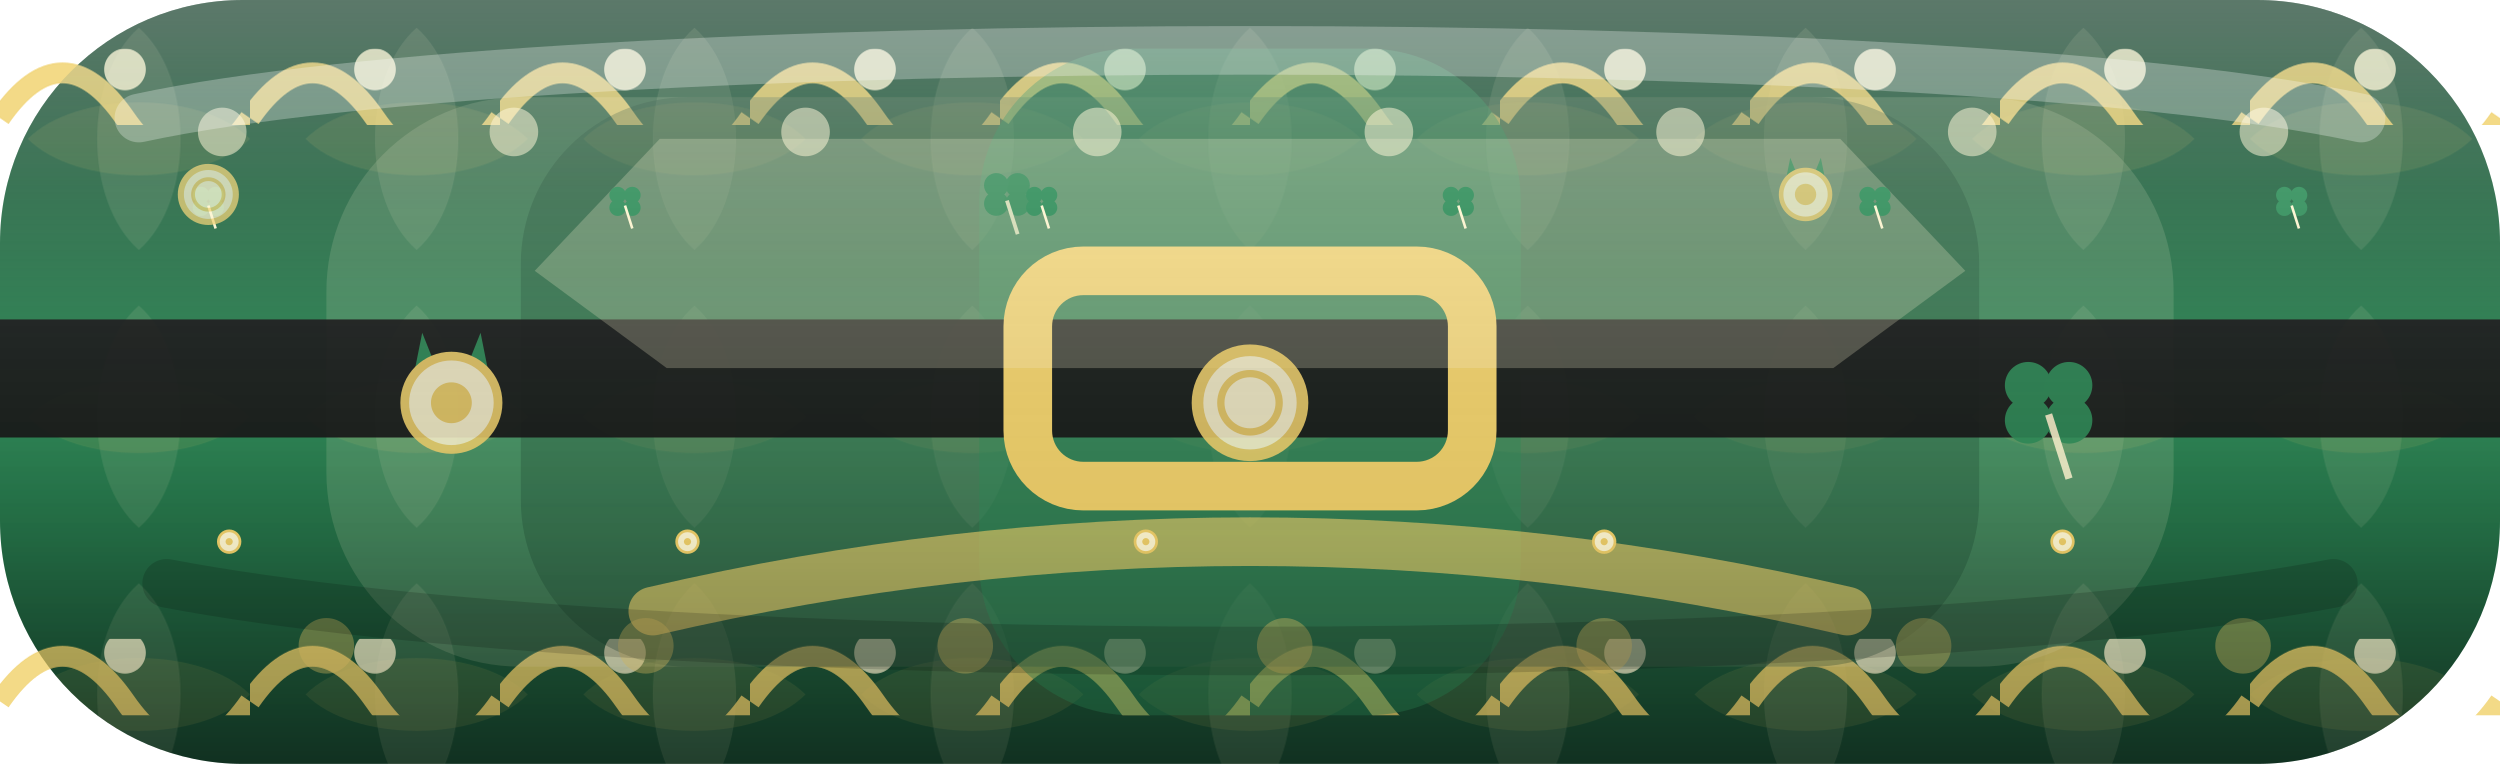
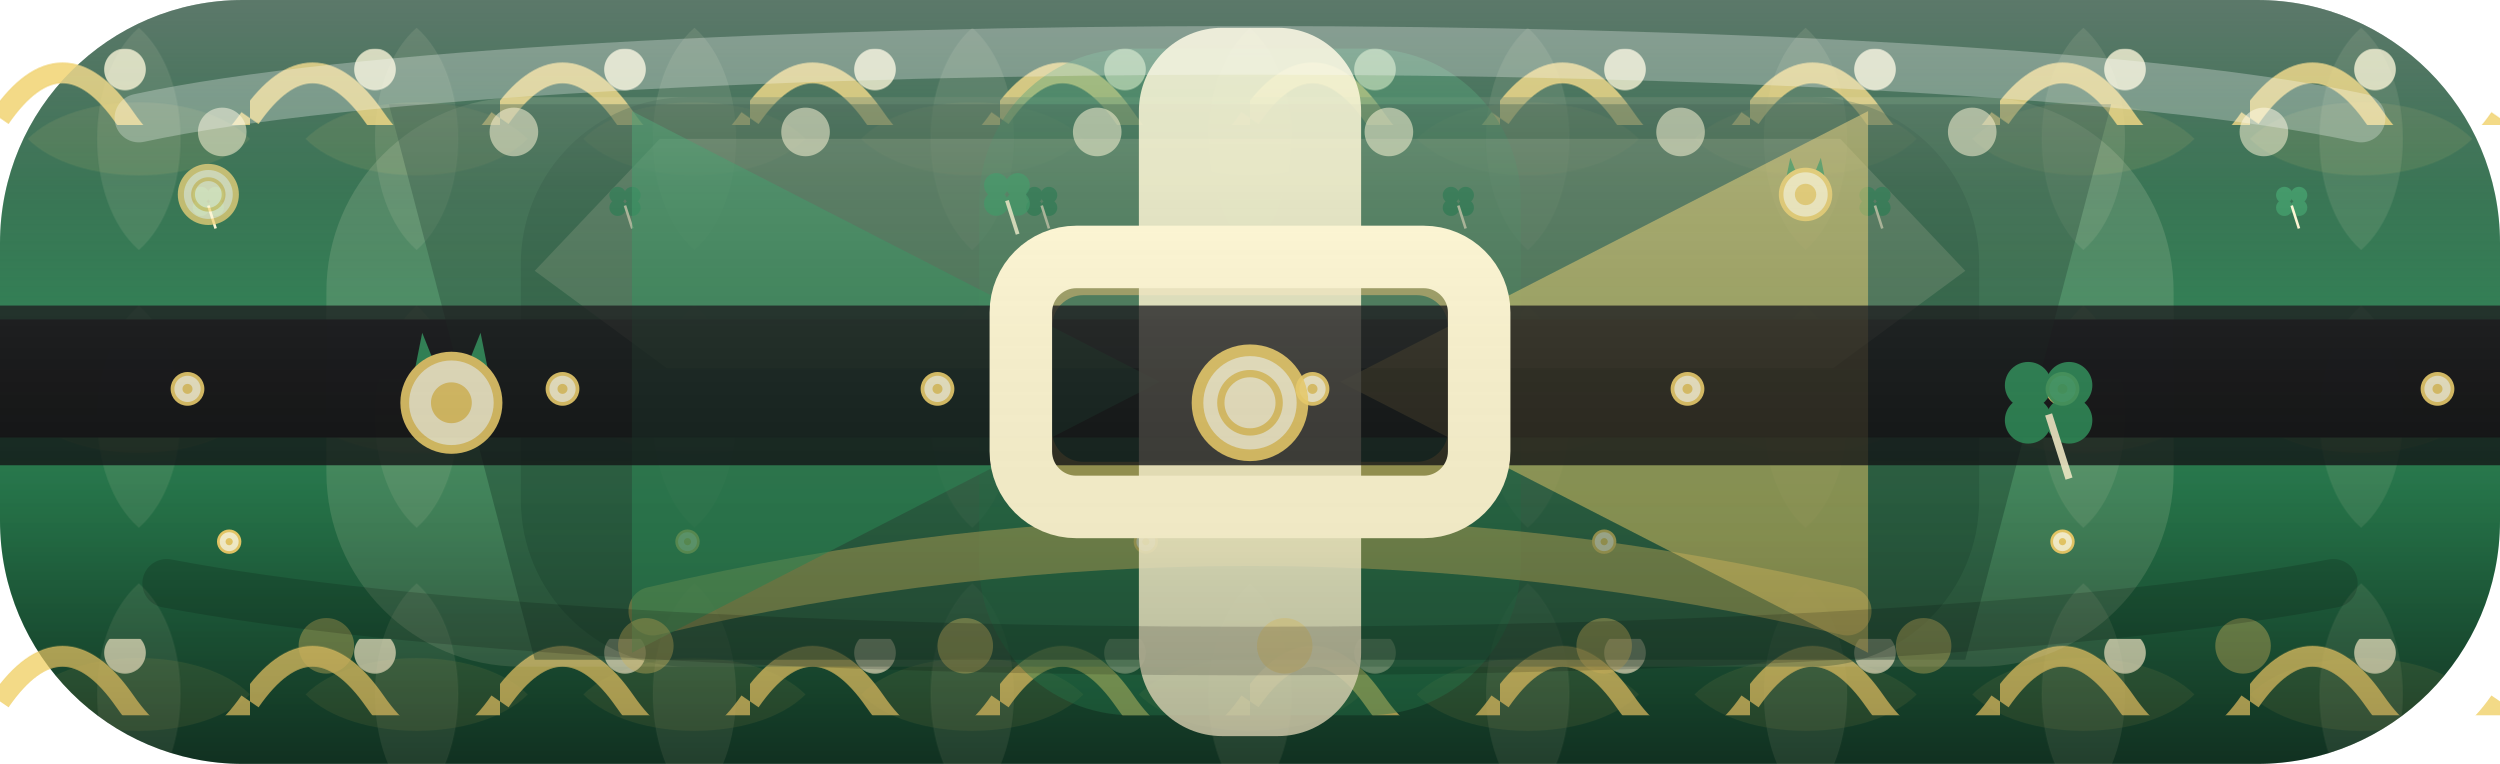
<svg xmlns="http://www.w3.org/2000/svg" width="720" height="220" viewBox="0 0 720 220">
  <defs>
    <linearGradient id="bg" x1="0" y1="0" x2="0" y2="1">
      <stop offset="0%" stop-color="#163f2a" />
      <stop offset="52%" stop-color="#2c8c57" />
      <stop offset="100%" stop-color="#163f2a" />
    </linearGradient>
    <linearGradient id="satin" x1="0" y1="0" x2="0" y2="1">
      <stop offset="0%" stop-color="rgba(255,255,255,0.30)" />
      <stop offset="24%" stop-color="rgba(255,255,255,0.12)" />
      <stop offset="70%" stop-color="rgba(0,0,0,0.06)" />
      <stop offset="100%" stop-color="rgba(0,0,0,0.22)" />
    </linearGradient>
    <pattern id="brocade-stpatrick4" width="80" height="80" patternUnits="userSpaceOnUse">
      <path d="M 40 8 C 56 22, 56 58, 40 72 C 24 58, 24 22, 40 8 Z" fill="#fff7d1" opacity="0.10" />
      <path d="M 8 40 C 22 26, 58 26, 72 40 C 58 54, 22 54, 8 40 Z" fill="#f0d06a" opacity="0.10" />
    </pattern>
    <pattern id="trim-stpatrick4" width="72" height="42" patternUnits="userSpaceOnUse">
      <path d="M 0 34 Q 18 8 36 34 T 72 34" stroke="#f0d06a" stroke-width="6" fill="none" opacity="0.9" />
      <circle cx="36" cy="20" r="6" fill="#fff7d1" opacity="0.84" />
    </pattern>
  </defs>
  <rect width="720" height="220" rx="70" fill="url(#bg)" />
  <rect x="0" y="0" width="720" height="220" rx="70" fill="url(#brocade-stpatrick4)" />
  <rect x="0" y="14" width="720" height="22" fill="url(#trim-stpatrick4)" opacity="0.90" />
  <rect x="0" y="184" width="720" height="22" fill="url(#trim-stpatrick4)" opacity="0.90" />
  <rect x="94" y="28" width="532" height="164" rx="56" fill="#fff7d1" opacity="0.14" />
  <rect x="150" y="28" width="420" height="164" rx="48" fill="#163f2a" opacity="0.28" />
  <rect x="282" y="14" width="156" height="192" rx="44" fill="#2c8c57" opacity="0.42" />
  <rect x="0" y="92" width="720" height="34" fill="#151515" opacity="0.94" />
  <rect x="296" y="78" width="128" height="62" rx="16" fill="none" stroke="#f0d06a" stroke-width="14" />
  <path d="M 190 40 L 530 40 L 566 78 L 528 106 L 192 106 L 154 78 Z" fill="#fff7d1" opacity="0.24" />
  <path d="M 188 176 Q 360 136 532 176" stroke="#f0d06a" stroke-width="14" fill="none" stroke-linecap="round" opacity="0.64" />
  <g transform="translate(60 58)">
    <circle cx="-2.1" cy="-1.8" r="2.4" fill="#2c8c57" />
    <circle cx="-2.1" cy="1.8" r="2.4" fill="#2c8c57" />
    <circle cx="2.1" cy="-1.8" r="2.4" fill="#2c8c57" />
    <circle cx="2.1" cy="1.8" r="2.4" fill="#2c8c57" />
    <path d="M 0 1.2 L 2.1 7.8" stroke="#fff7d1" stroke-width="0.75" />
  </g>
  <g transform="translate(180 58)">
    <circle cx="-2.1" cy="-1.8" r="2.4" fill="#2c8c57" />
    <circle cx="-2.1" cy="1.8" r="2.4" fill="#2c8c57" />
    <circle cx="2.1" cy="-1.8" r="2.4" fill="#2c8c57" />
    <circle cx="2.1" cy="1.8" r="2.4" fill="#2c8c57" />
    <path d="M 0 1.2 L 2.1 7.8" stroke="#fff7d1" stroke-width="0.75" />
  </g>
  <g transform="translate(300 58)">
    <circle cx="-2.1" cy="-1.8" r="2.4" fill="#2c8c57" />
    <circle cx="-2.1" cy="1.8" r="2.4" fill="#2c8c57" />
    <circle cx="2.1" cy="-1.8" r="2.4" fill="#2c8c57" />
    <circle cx="2.1" cy="1.8" r="2.4" fill="#2c8c57" />
    <path d="M 0 1.2 L 2.1 7.8" stroke="#fff7d1" stroke-width="0.75" />
  </g>
  <g transform="translate(420 58)">
    <circle cx="-2.1" cy="-1.8" r="2.4" fill="#2c8c57" />
    <circle cx="-2.1" cy="1.8" r="2.4" fill="#2c8c57" />
    <circle cx="2.1" cy="-1.8" r="2.4" fill="#2c8c57" />
    <circle cx="2.1" cy="1.8" r="2.4" fill="#2c8c57" />
    <path d="M 0 1.2 L 2.1 7.8" stroke="#fff7d1" stroke-width="0.75" />
  </g>
  <g transform="translate(540 58)">
    <circle cx="-2.1" cy="-1.8" r="2.4" fill="#2c8c57" />
    <circle cx="-2.1" cy="1.8" r="2.4" fill="#2c8c57" />
    <circle cx="2.1" cy="-1.8" r="2.4" fill="#2c8c57" />
    <circle cx="2.1" cy="1.8" r="2.4" fill="#2c8c57" />
    <path d="M 0 1.2 L 2.1 7.8" stroke="#fff7d1" stroke-width="0.75" />
  </g>
  <g transform="translate(660 58)">
    <circle cx="-2.1" cy="-1.8" r="2.4" fill="#2c8c57" />
    <circle cx="-2.1" cy="1.8" r="2.4" fill="#2c8c57" />
    <circle cx="2.1" cy="-1.8" r="2.4" fill="#2c8c57" />
    <circle cx="2.1" cy="1.8" r="2.4" fill="#2c8c57" />
    <path d="M 0 1.2 L 2.1 7.8" stroke="#fff7d1" stroke-width="0.75" />
  </g>
  <g transform="translate(66 156)">
    <circle r="3.12" fill="#fff7d1" stroke="#f0d06a" stroke-width="0.78" />
    <circle r="1.04" fill="#f0d06a" />
  </g>
  <g transform="translate(198 156)">
    <circle r="3.12" fill="#fff7d1" stroke="#f0d06a" stroke-width="0.78" />
    <circle r="1.04" fill="#f0d06a" />
  </g>
  <g transform="translate(330 156)">
    <circle r="3.12" fill="#fff7d1" stroke="#f0d06a" stroke-width="0.78" />
    <circle r="1.04" fill="#f0d06a" />
  </g>
  <g transform="translate(462 156)">
    <circle r="3.12" fill="#fff7d1" stroke="#f0d06a" stroke-width="0.78" />
    <circle r="1.04" fill="#f0d06a" />
  </g>
  <g transform="translate(594 156)">
    <circle r="3.12" fill="#fff7d1" stroke="#f0d06a" stroke-width="0.78" />
    <circle r="1.04" fill="#f0d06a" />
  </g>
+   <path d="M 112 30 L 608 30 L 566 190 L 154 190 Z" fill="#163f2a" opacity="0.40" />
+   <path d="M 182 32 L 334 110 L 182 188 Z" fill="#2c8c57" opacity="0.56" />
+   <path d="M 538 32 L 386 110 L 538 188 Z" fill="#f0d06a" opacity="0.50" />
+   <rect x="328" y="8" width="64" height="204" rx="24" fill="#fff7d1" opacity="0.84" />
+   <rect x="0" y="88" width="720" height="46" fill="rgba(16,16,18,0.78)" />
+   <rect x="294" y="74" width="132" height="72" rx="16" fill="none" stroke="#fff7d1" stroke-width="18" />
+   <g opacity="0.90">
+     <g transform="translate(54 112)">
+       <circle r="4.32" fill="#fff7d1" stroke="#f0d06a" stroke-width="1.08" />
+       <circle r="1.44" fill="#f0d06a" />
+     </g>
+     <g transform="translate(162 112)">
+       <circle r="4.32" fill="#fff7d1" stroke="#f0d06a" stroke-width="1.08" />
+       <circle r="1.44" fill="#f0d06a" />
+     </g>
+     <g transform="translate(270 112)">
+       <circle r="4.32" fill="#fff7d1" stroke="#f0d06a" stroke-width="1.08" />
+       <circle r="1.44" fill="#f0d06a" />
+     </g>
+     <g transform="translate(378 112)">
+       <circle r="4.32" fill="#fff7d1" stroke="#f0d06a" stroke-width="1.08" />
+       <circle r="1.44" fill="#f0d06a" />
+     </g>
+     <g transform="translate(486 112)">
+       <circle r="4.32" fill="#fff7d1" stroke="#f0d06a" stroke-width="1.08" />
+       <circle r="1.44" fill="#f0d06a" />
+     </g>
+     <g transform="translate(594 112)">
+       <circle r="4.32" fill="#fff7d1" stroke="#f0d06a" stroke-width="1.08" />
+       <circle r="1.44" fill="#f0d06a" />
+     </g>
+     <g transform="translate(702 112)">
+       <circle r="4.32" fill="#fff7d1" stroke="#f0d06a" stroke-width="1.08" />
+       <circle r="1.44" fill="#f0d06a" />
+     </g>
+   </g>
  <g opacity="0.74">
    <g transform="translate(60 56)">
      <circle r="7.92" fill="#fff7d1" stroke="#f0d06a" stroke-width="1.76" />
      <circle r="4.4" fill="none" stroke="#f0d06a" stroke-width="1.1" />
    </g>
    <g transform="translate(290 56)">
      <circle cx="-3.08" cy="-2.64" r="3.52" fill="#2c8c57" />
      <circle cx="-3.08" cy="2.64" r="3.52" fill="#2c8c57" />
      <circle cx="3.08" cy="-2.64" r="3.52" fill="#2c8c57" />
      <circle cx="3.08" cy="2.64" r="3.52" fill="#2c8c57" />
      <path d="M 0 1.76 L 3.08 11.44" stroke="#fff7d1" stroke-width="1.1" />
    </g>
    <g transform="translate(520 56)">
      <path d="M -4.4 -10.56 L -0.88 -1.76 L -6.16 -1.76 Z M 4.4 -10.56 L 0.88 -1.76 L 6.16 -1.76 Z" fill="#2c8c57" />
      <circle r="7.04" fill="#fff7d1" stroke="#f0d06a" stroke-width="1.32" />
      <circle r="3.08" fill="#f0d06a" />
    </g>
  </g>
  <g opacity="0.88">
    <g transform="translate(130 116)">
      <path d="M -8.4 -20.16 L -1.68 -3.36 L -11.76 -3.36 Z M 8.4 -20.16 L 1.68 -3.36 L 11.76 -3.36 Z" fill="#2c8c57" />
      <circle r="13.44" fill="#fff7d1" stroke="#f0d06a" stroke-width="2.52" />
      <circle r="5.88" fill="#f0d06a" />
    </g>
    <g transform="translate(360 116)">
      <circle r="15.12" fill="#fff7d1" stroke="#f0d06a" stroke-width="3.36" />
      <circle r="8.4" fill="none" stroke="#f0d06a" stroke-width="2.1" />
    </g>
    <g transform="translate(590 116)">
      <circle cx="-5.88" cy="-5.04" r="6.72" fill="#2c8c57" />
      <circle cx="-5.88" cy="5.04" r="6.72" fill="#2c8c57" />
      <circle cx="5.88" cy="-5.04" r="6.72" fill="#2c8c57" />
      <circle cx="5.88" cy="5.04" r="6.72" fill="#2c8c57" />
      <path d="M 0 3.36 L 5.88 21.84" stroke="#fff7d1" stroke-width="2.1" />
    </g>
  </g>
  <g opacity="0.74">
    <circle cx="64" cy="38" r="7" fill="#fff7d1" opacity="0.7" />
    <circle cx="148" cy="38" r="7" fill="#fff7d1" opacity="0.7" />
    <circle cx="232" cy="38" r="7" fill="#fff7d1" opacity="0.7" />
    <circle cx="316" cy="38" r="7" fill="#fff7d1" opacity="0.7" />
    <circle cx="400" cy="38" r="7" fill="#fff7d1" opacity="0.7" />
    <circle cx="484" cy="38" r="7" fill="#fff7d1" opacity="0.7" />
    <circle cx="568" cy="38" r="7" fill="#fff7d1" opacity="0.7" />
    <circle cx="652" cy="38" r="7" fill="#fff7d1" opacity="0.7" />
  </g>
  <g opacity="0.64">
    <circle cx="94" cy="186" r="8" fill="#f0d06a" opacity="0.62" />
    <circle cx="186" cy="186" r="8" fill="#f0d06a" opacity="0.62" />
    <circle cx="278" cy="186" r="8" fill="#f0d06a" opacity="0.62" />
    <circle cx="370" cy="186" r="8" fill="#f0d06a" opacity="0.62" />
    <circle cx="462" cy="186" r="8" fill="#f0d06a" opacity="0.62" />
    <circle cx="554" cy="186" r="8" fill="#f0d06a" opacity="0.62" />
    <circle cx="646" cy="186" r="8" fill="#f0d06a" opacity="0.62" />
  </g>
  <rect x="0" y="0" width="720" height="220" rx="70" fill="url(#satin)" />
  <path d="M 40 34 C 160 8, 560 8, 680 34" stroke="rgba(255,255,255,0.28)" stroke-width="14" stroke-linecap="round" fill="none" />
  <path d="M 48 168 C 184 194, 536 194, 672 168" stroke="rgba(0,0,0,0.16)" stroke-width="14" stroke-linecap="round" fill="none" />
</svg>
